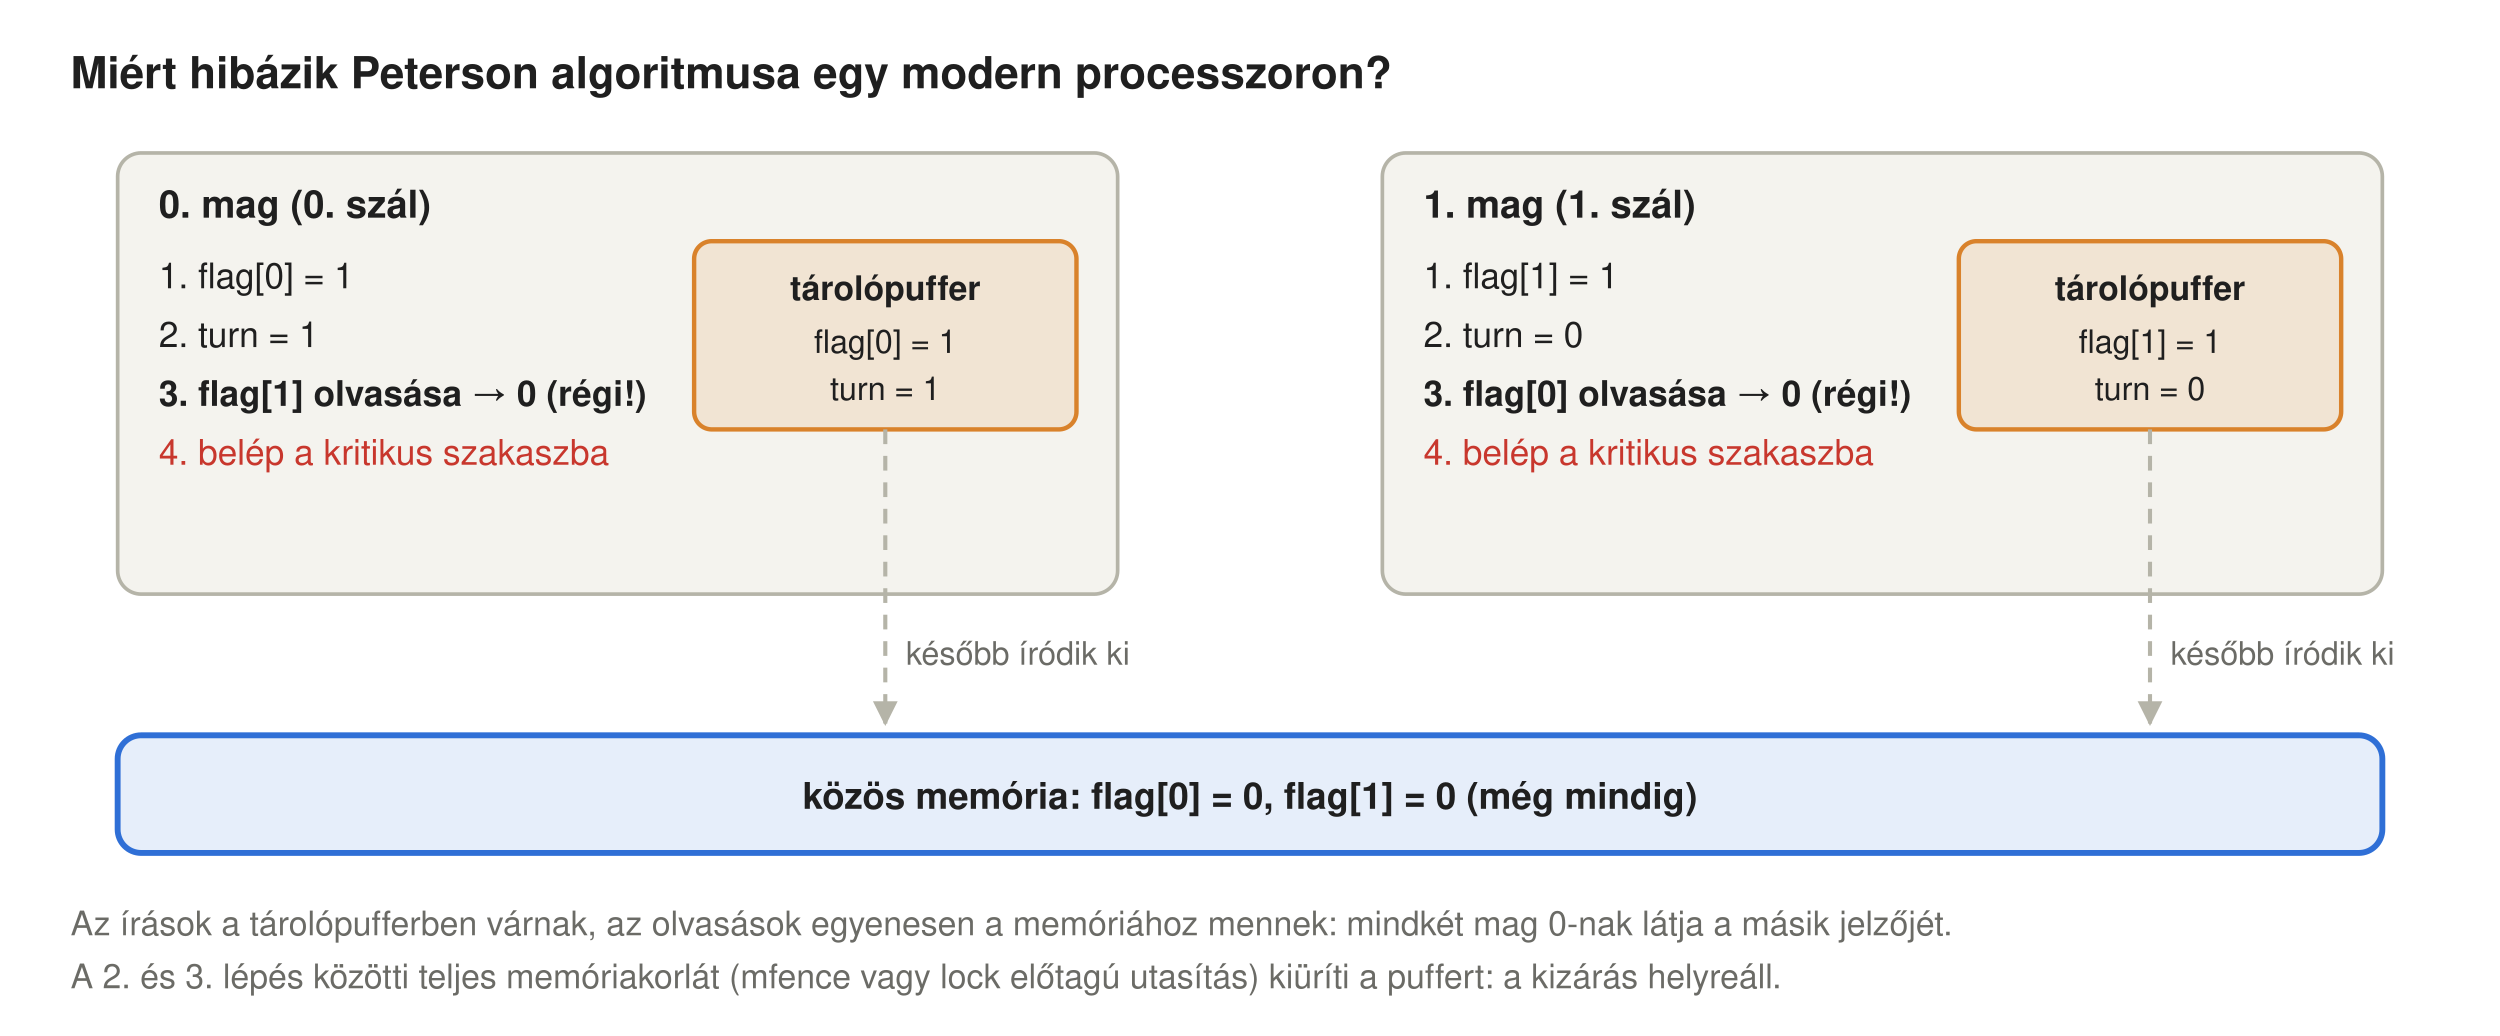
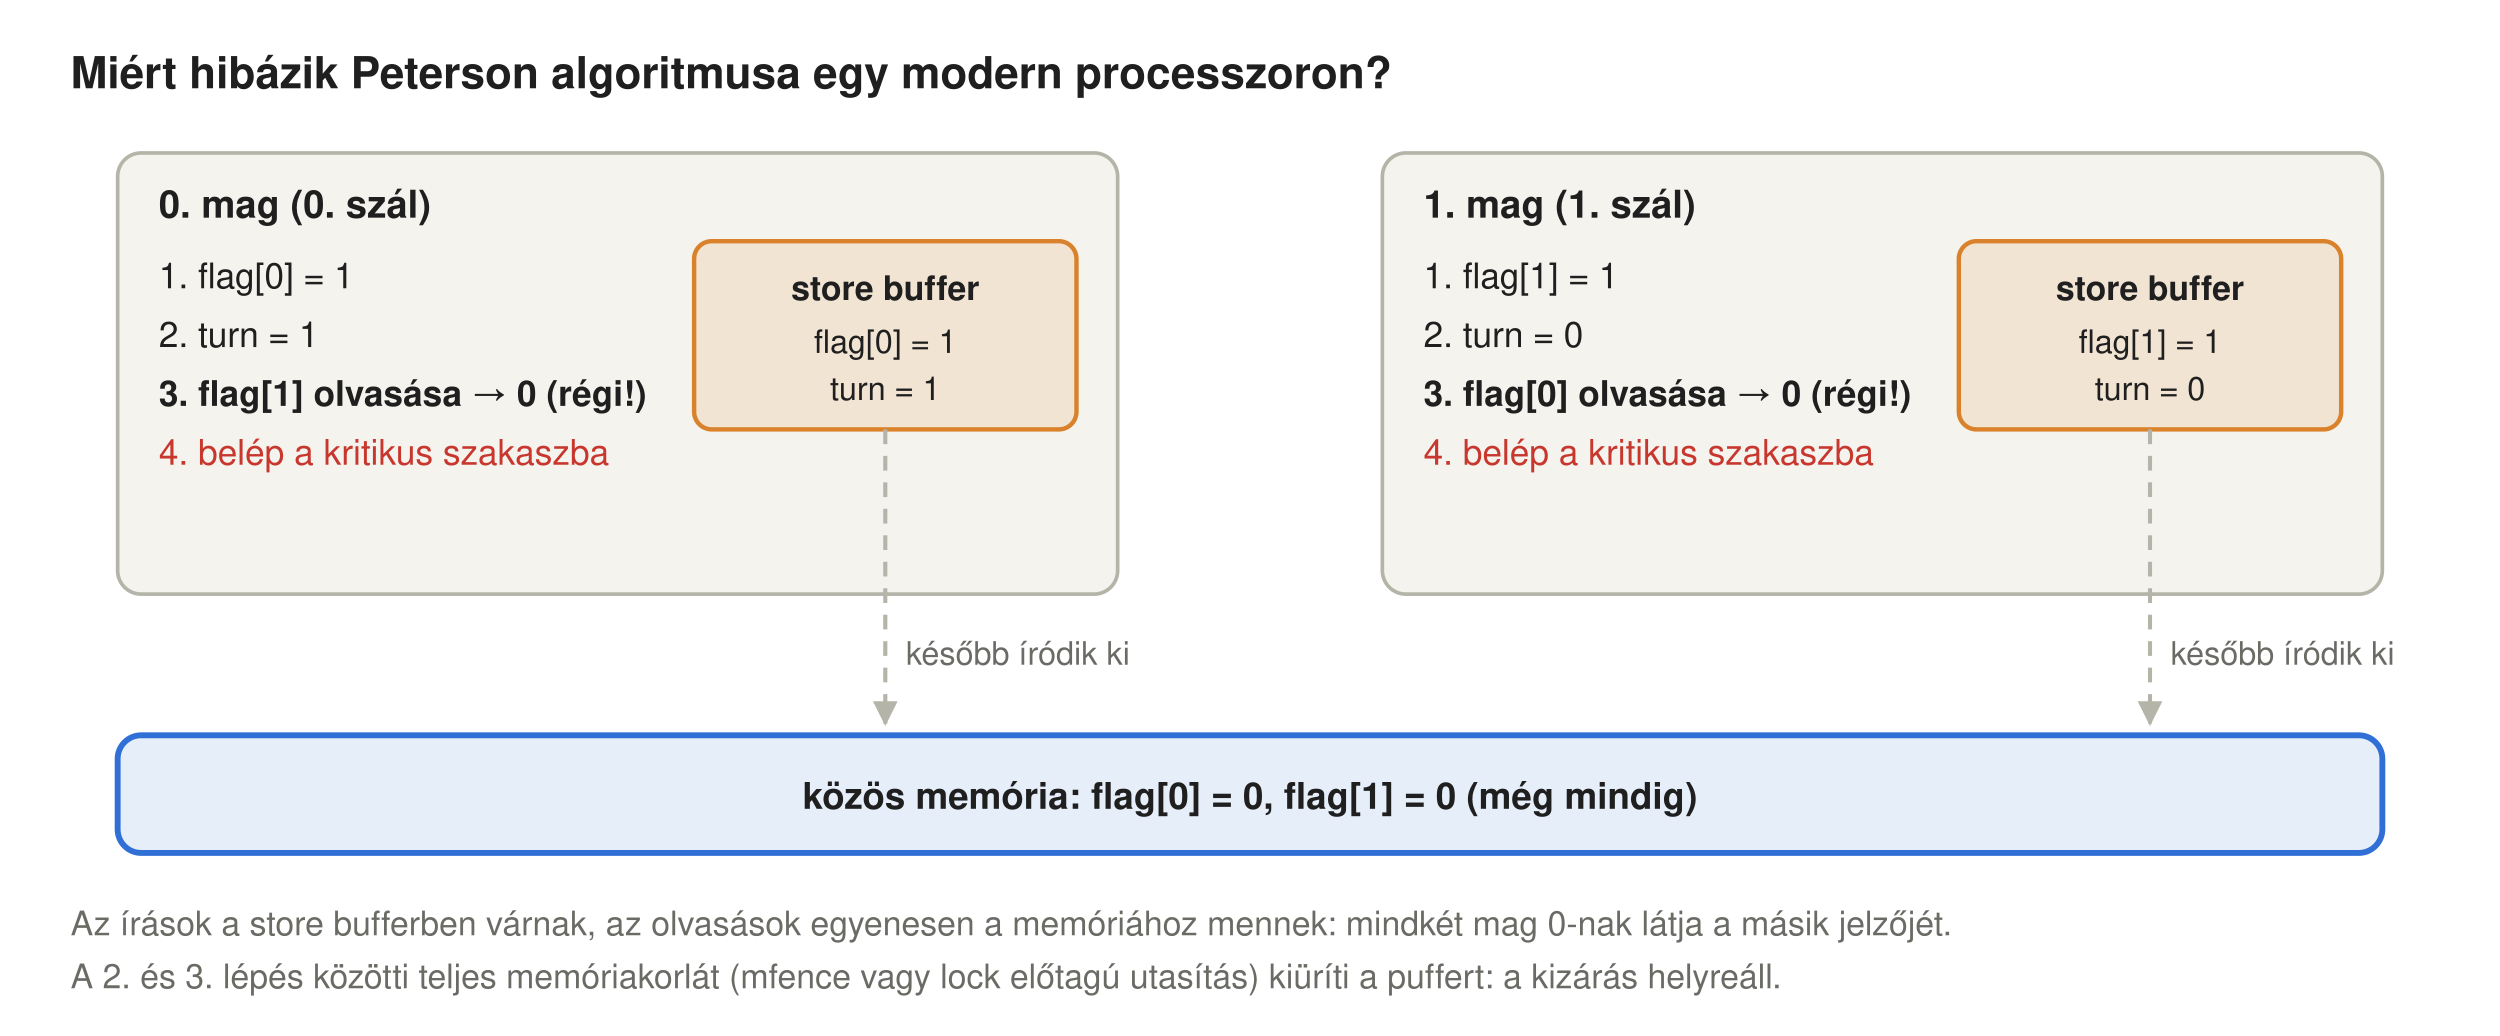
<svg xmlns="http://www.w3.org/2000/svg" viewBox="0 0 850 352" width="850" height="352" role="img" aria-label="Miért hibázik Peterson algoritmusa egy modern processzoron?">
  <style>
  .ink{fill:#1f1f1f}.quiet{fill:#6b6b66}.edge{stroke:#b5b4a8}.edgef{fill:#b5b4a8}
  .grid{stroke:#e3e2da}.acc{stroke:#2f6fd6}.accf{fill:#2f6fd6;fill-opacity:.12}.acct{fill:#2f6fd6}
  .c2{fill:#d9822b}.c2s{stroke:#d9822b}.c2f{fill:#d9822b;fill-opacity:.14}.tint{fill:#f4f3ee}
  .bad{fill:#c8372d}.bads{stroke:#c8372d}.badf{fill:#c8372d;fill-opacity:.14}
  text{font-family:-apple-system,BlinkMacSystemFont,'Segoe UI',Helvetica,Arial,sans-serif}
  @media (prefers-color-scheme: dark){
    .ink{fill:#e8e8e3}.quiet{fill:#a3a39c}.edge{stroke:#6f6e66}.edgef{fill:#6f6e66}
    .grid{stroke:#3a3a35}.acc{stroke:#5b93ef}.accf{fill:#5b93ef;fill-opacity:.18}.acct{fill:#7aa9f5}
    .c2{fill:#eb9a4b}.c2s{stroke:#eb9a4b}.c2f{fill:#eb9a4b;fill-opacity:.2}.tint{fill:#22221f}
    .bad{fill:#ff7b70}.bads{stroke:#ff7b70}.badf{fill:#ff7b70;fill-opacity:.2}
  }
</style>
  <defs>
    <marker id="ro" viewBox="0 0 10 10" refX="9" refY="5" markerWidth="6" markerHeight="6" orient="auto-start-reverse">
      <path d="M0 0L10 5L0 10z" class="edgef" />
    </marker>
  </defs>
  <text x="24" y="30" font-size="15" font-weight="600" class="ink" text-anchor="start">Miért hibázik Peterson algoritmusa egy modern processzoron?</text>
  <rect x="40" y="52" width="340" height="150" rx="8" class="tint" />
  <rect x="40" y="52" width="340" height="150" rx="8" fill="none" class="edge" stroke-width="1.25" />
  <text x="54" y="74" font-size="13" font-weight="600" class="ink" text-anchor="start">0. mag  (0. szál)</text>
  <text x="54" y="98" font-size="12" font-weight="400" class="ink" text-anchor="start">1. flag[0] = 1</text>
  <text x="54" y="118" font-size="12" font-weight="400" class="ink" text-anchor="start">2. turn = 1</text>
  <text x="54" y="138" font-size="12" font-weight="600" class="ink" text-anchor="start">3. flag[1] olvasása → 0 (régi!)</text>
  <text x="54" y="158" font-size="12" font-weight="400" class="bad" text-anchor="start">4. belép a kritikus szakaszba</text>
  <rect x="236" y="82" width="130" height="64" rx="6" class="c2f" />
  <rect x="236" y="82" width="130" height="64" rx="6" fill="none" class="c2s" stroke-width="1.5" />
-   <text x="301" y="102" font-size="11.5" font-weight="600" class="ink" text-anchor="middle">tárolópuffer</text>
+   <text x="301" y="102" font-size="11.5" font-weight="600" class="ink" text-anchor="middle">store buffer</text>
  <text x="301" y="120" font-size="11" font-weight="400" class="ink" text-anchor="middle">flag[0] = 1</text>
  <text x="301" y="136" font-size="11" font-weight="400" class="ink" text-anchor="middle">turn = 1</text>
  <path d="M301 146V246" fill="none" class="edge" stroke-width="1.4" marker-end="url(#ro)" stroke-dasharray="5 4" />
  <text x="308" y="226" font-size="11" font-weight="400" class="quiet" text-anchor="start">később íródik ki</text>
  <rect x="470" y="52" width="340" height="150" rx="8" class="tint" />
  <rect x="470" y="52" width="340" height="150" rx="8" fill="none" class="edge" stroke-width="1.25" />
  <text x="484" y="74" font-size="13" font-weight="600" class="ink" text-anchor="start">1. mag  (1. szál)</text>
  <text x="484" y="98" font-size="12" font-weight="400" class="ink" text-anchor="start">1. flag[1] = 1</text>
  <text x="484" y="118" font-size="12" font-weight="400" class="ink" text-anchor="start">2. turn = 0</text>
  <text x="484" y="138" font-size="12" font-weight="600" class="ink" text-anchor="start">3. flag[0] olvasása → 0 (régi!)</text>
  <text x="484" y="158" font-size="12" font-weight="400" class="bad" text-anchor="start">4. belép a kritikus szakaszba</text>
  <rect x="666" y="82" width="130" height="64" rx="6" class="c2f" />
  <rect x="666" y="82" width="130" height="64" rx="6" fill="none" class="c2s" stroke-width="1.5" />
-   <text x="731" y="102" font-size="11.5" font-weight="600" class="ink" text-anchor="middle">tárolópuffer</text>
+   <text x="731" y="102" font-size="11.5" font-weight="600" class="ink" text-anchor="middle">store buffer</text>
  <text x="731" y="120" font-size="11" font-weight="400" class="ink" text-anchor="middle">flag[1] = 1</text>
  <text x="731" y="136" font-size="11" font-weight="400" class="ink" text-anchor="middle">turn = 0</text>
  <path d="M731 146V246" fill="none" class="edge" stroke-width="1.4" marker-end="url(#ro)" stroke-dasharray="5 4" />
  <text x="738" y="226" font-size="11" font-weight="400" class="quiet" text-anchor="start">később íródik ki</text>
  <rect x="40" y="250" width="770" height="40" rx="8" class="accf" />
  <rect x="40" y="250" width="770" height="40" rx="8" fill="none" class="acc" stroke-width="2" />
  <text x="425" y="275" font-size="12.5" font-weight="600" class="ink" text-anchor="middle">közös memória:  flag[0] = 0,  flag[1] = 0  (még mindig)</text>
-   <text x="24" y="318" font-size="11.5" font-weight="400" class="quiet" text-anchor="start">Az írások a tárolópufferben várnak, az olvasások egyenesen a memóriához mennek: mindkét mag 0-nak látja a másik jelzőjét.</text>
+   <text x="24" y="318" font-size="11.5" font-weight="400" class="quiet" text-anchor="start">Az írások a store bufferben várnak, az olvasások egyenesen a memóriához mennek: mindkét mag 0-nak látja a másik jelzőjét.</text>
  <text x="24" y="336" font-size="11.5" font-weight="400" class="quiet" text-anchor="start">A 2. és 3. lépés közötti teljes memóriakorlát (mfence vagy lock előtagú utasítás) kiüríti a puffert: a kizárás helyreáll.</text>
</svg>
